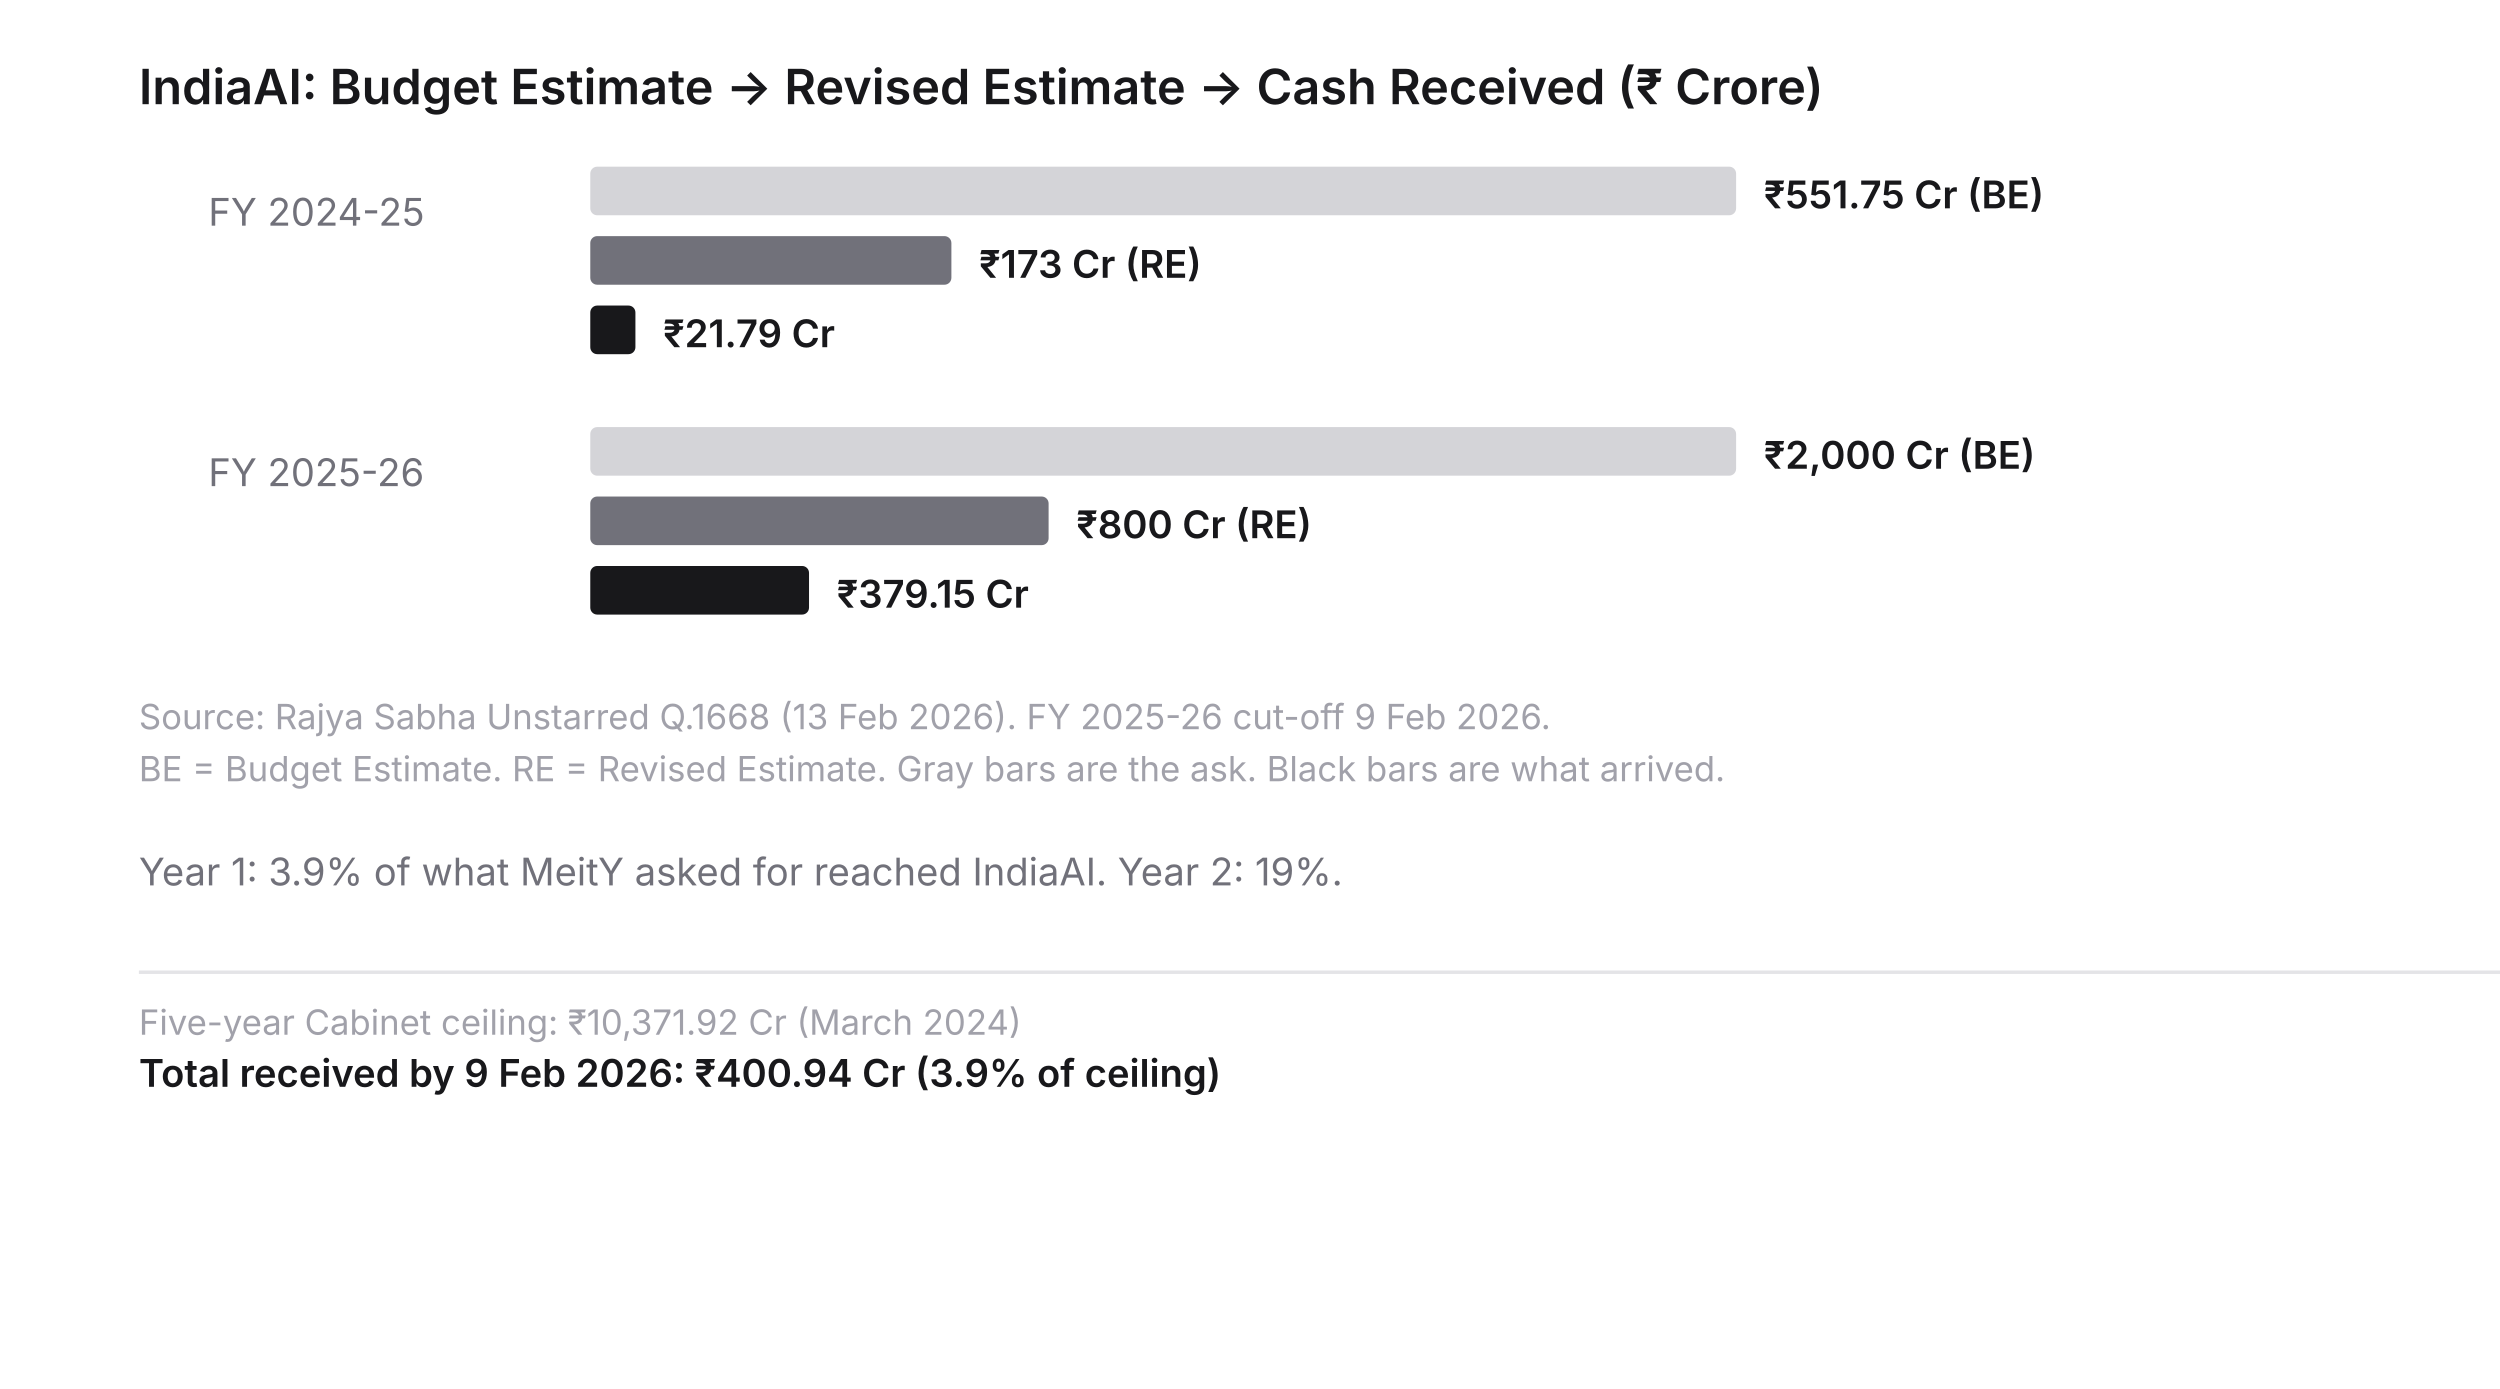
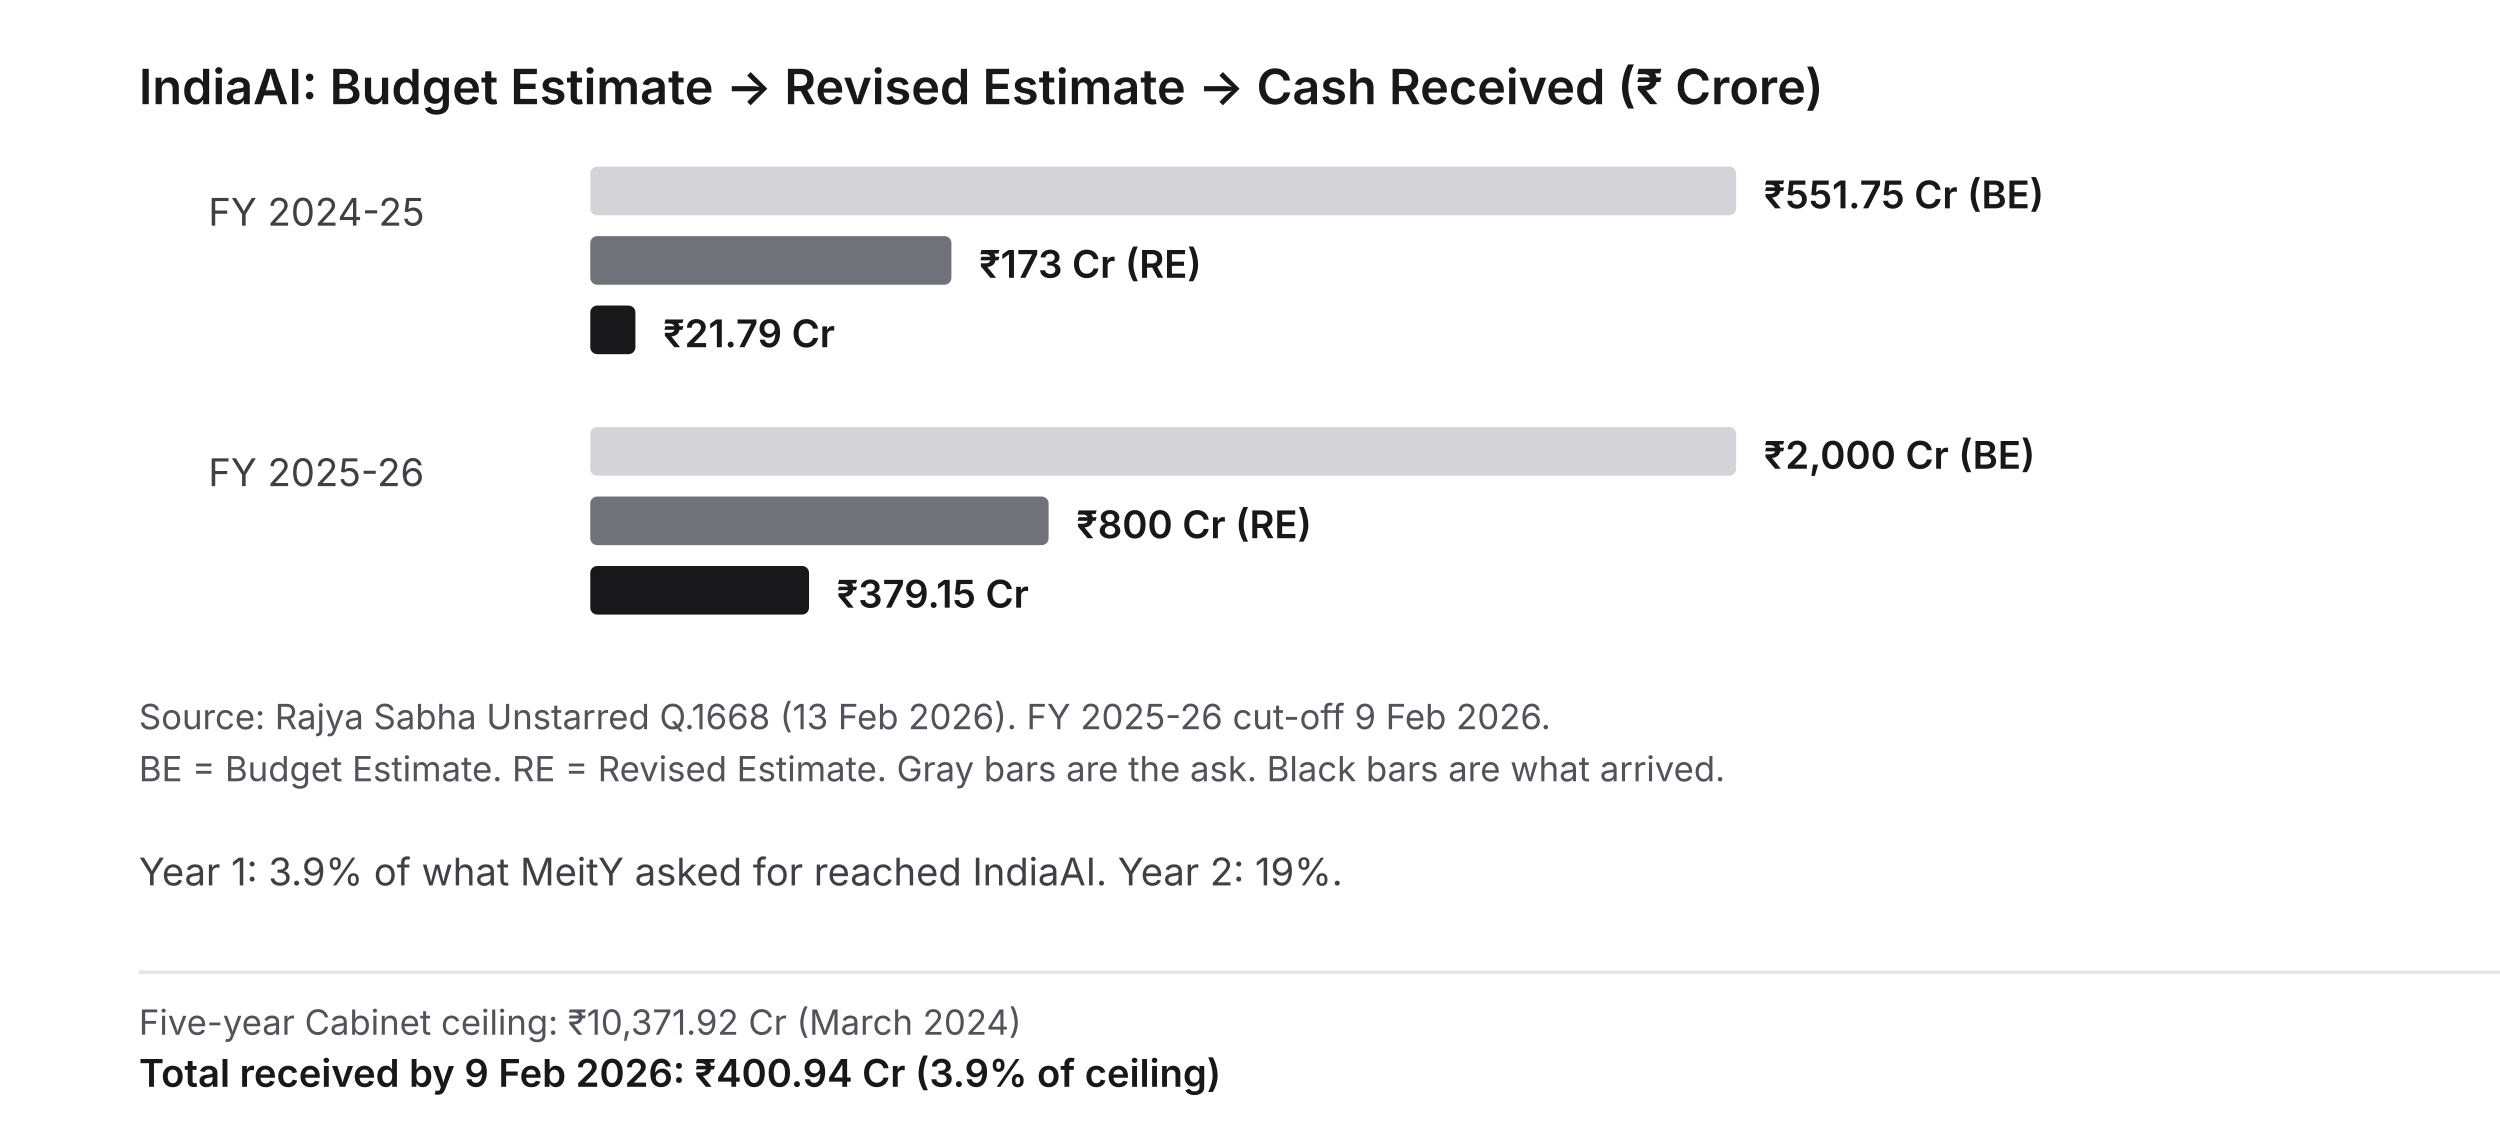
- <svg xmlns="http://www.w3.org/2000/svg" viewBox="0 0 720 400" width="720" height="400">
+ <svg xmlns="http://www.w3.org/2000/svg" viewBox="0 0 720 328" width="720" height="328">
  <style>
    text { font-family: Inter, system-ui, sans-serif; }
    .title { font-size: 14px; font-weight: 600; fill: #18181b; }
-     .label { font-size: 11px; fill: #71717a; }
+     .label { font-size: 11px; fill: #3f3f46; }
    .value { font-size: 11px; font-weight: 600; fill: #18181b; }
-     .note { font-size: 10px; fill: #a1a1aa; }
+     .note { font-size: 10px; fill: #52525b; }
    .axis { stroke: #e4e4e7; stroke-width: 1; }
  </style>
  <text x="40" y="30" class="title">IndiaAI: Budget Estimate → Revised Estimate → Cash Received (₹ Crore)</text>
  <text x="60" y="65" class="label">FY 2024-25</text>
  <rect x="170" y="48" width="330" height="14" rx="2" fill="#d4d4d8" />
  <text x="508" y="60" class="value">₹551.75 Cr (BE)</text>
  <rect x="170" y="68" width="104" height="14" rx="2" fill="#71717a" />
  <text x="282" y="80" class="value">₹173 Cr (RE)</text>
  <rect x="170" y="88" width="13" height="14" rx="2" fill="#18181b" />
  <text x="191" y="100" class="value">₹21.79 Cr</text>
  <text x="60" y="140" class="label">FY 2025-26</text>
  <rect x="170" y="123" width="330" height="14" rx="2" fill="#d4d4d8" />
  <text x="508" y="135" class="value">₹2,000 Cr (BE)</text>
  <rect x="170" y="143" width="132" height="14" rx="2" fill="#71717a" />
  <text x="310" y="155" class="value">₹800 Cr (RE)</text>
  <rect x="170" y="163" width="63" height="14" rx="2" fill="#18181b" />
  <text x="241" y="175" class="value">₹379.15 Cr</text>
  <text x="40" y="210" class="note">Source: Rajya Sabha Unstarred Q.1668 (13 Feb 2026). FY 2025-26 cut-off 9 Feb 2026.</text>
  <text x="40" y="225" class="note">BE = Budget Estimate. RE = Revised Estimate. Gray bars are the ask. Black bars are what arrived.</text>
  <text x="40" y="255" class="label">Year 1: 3.9% of what MeitY asked for reached IndiaAI. Year 2: 19%.</text>
  <line x1="40" y1="280" x2="720" y2="280" class="axis" />
  <text x="40" y="298" class="note">Five-year Cabinet ceiling: ₹10,371.92 Cr (March 2024)</text>
  <text x="40" y="313" class="value">Total received by 9 Feb 2026: ₹400.94 Cr (3.9% of ceiling)</text>
</svg>
